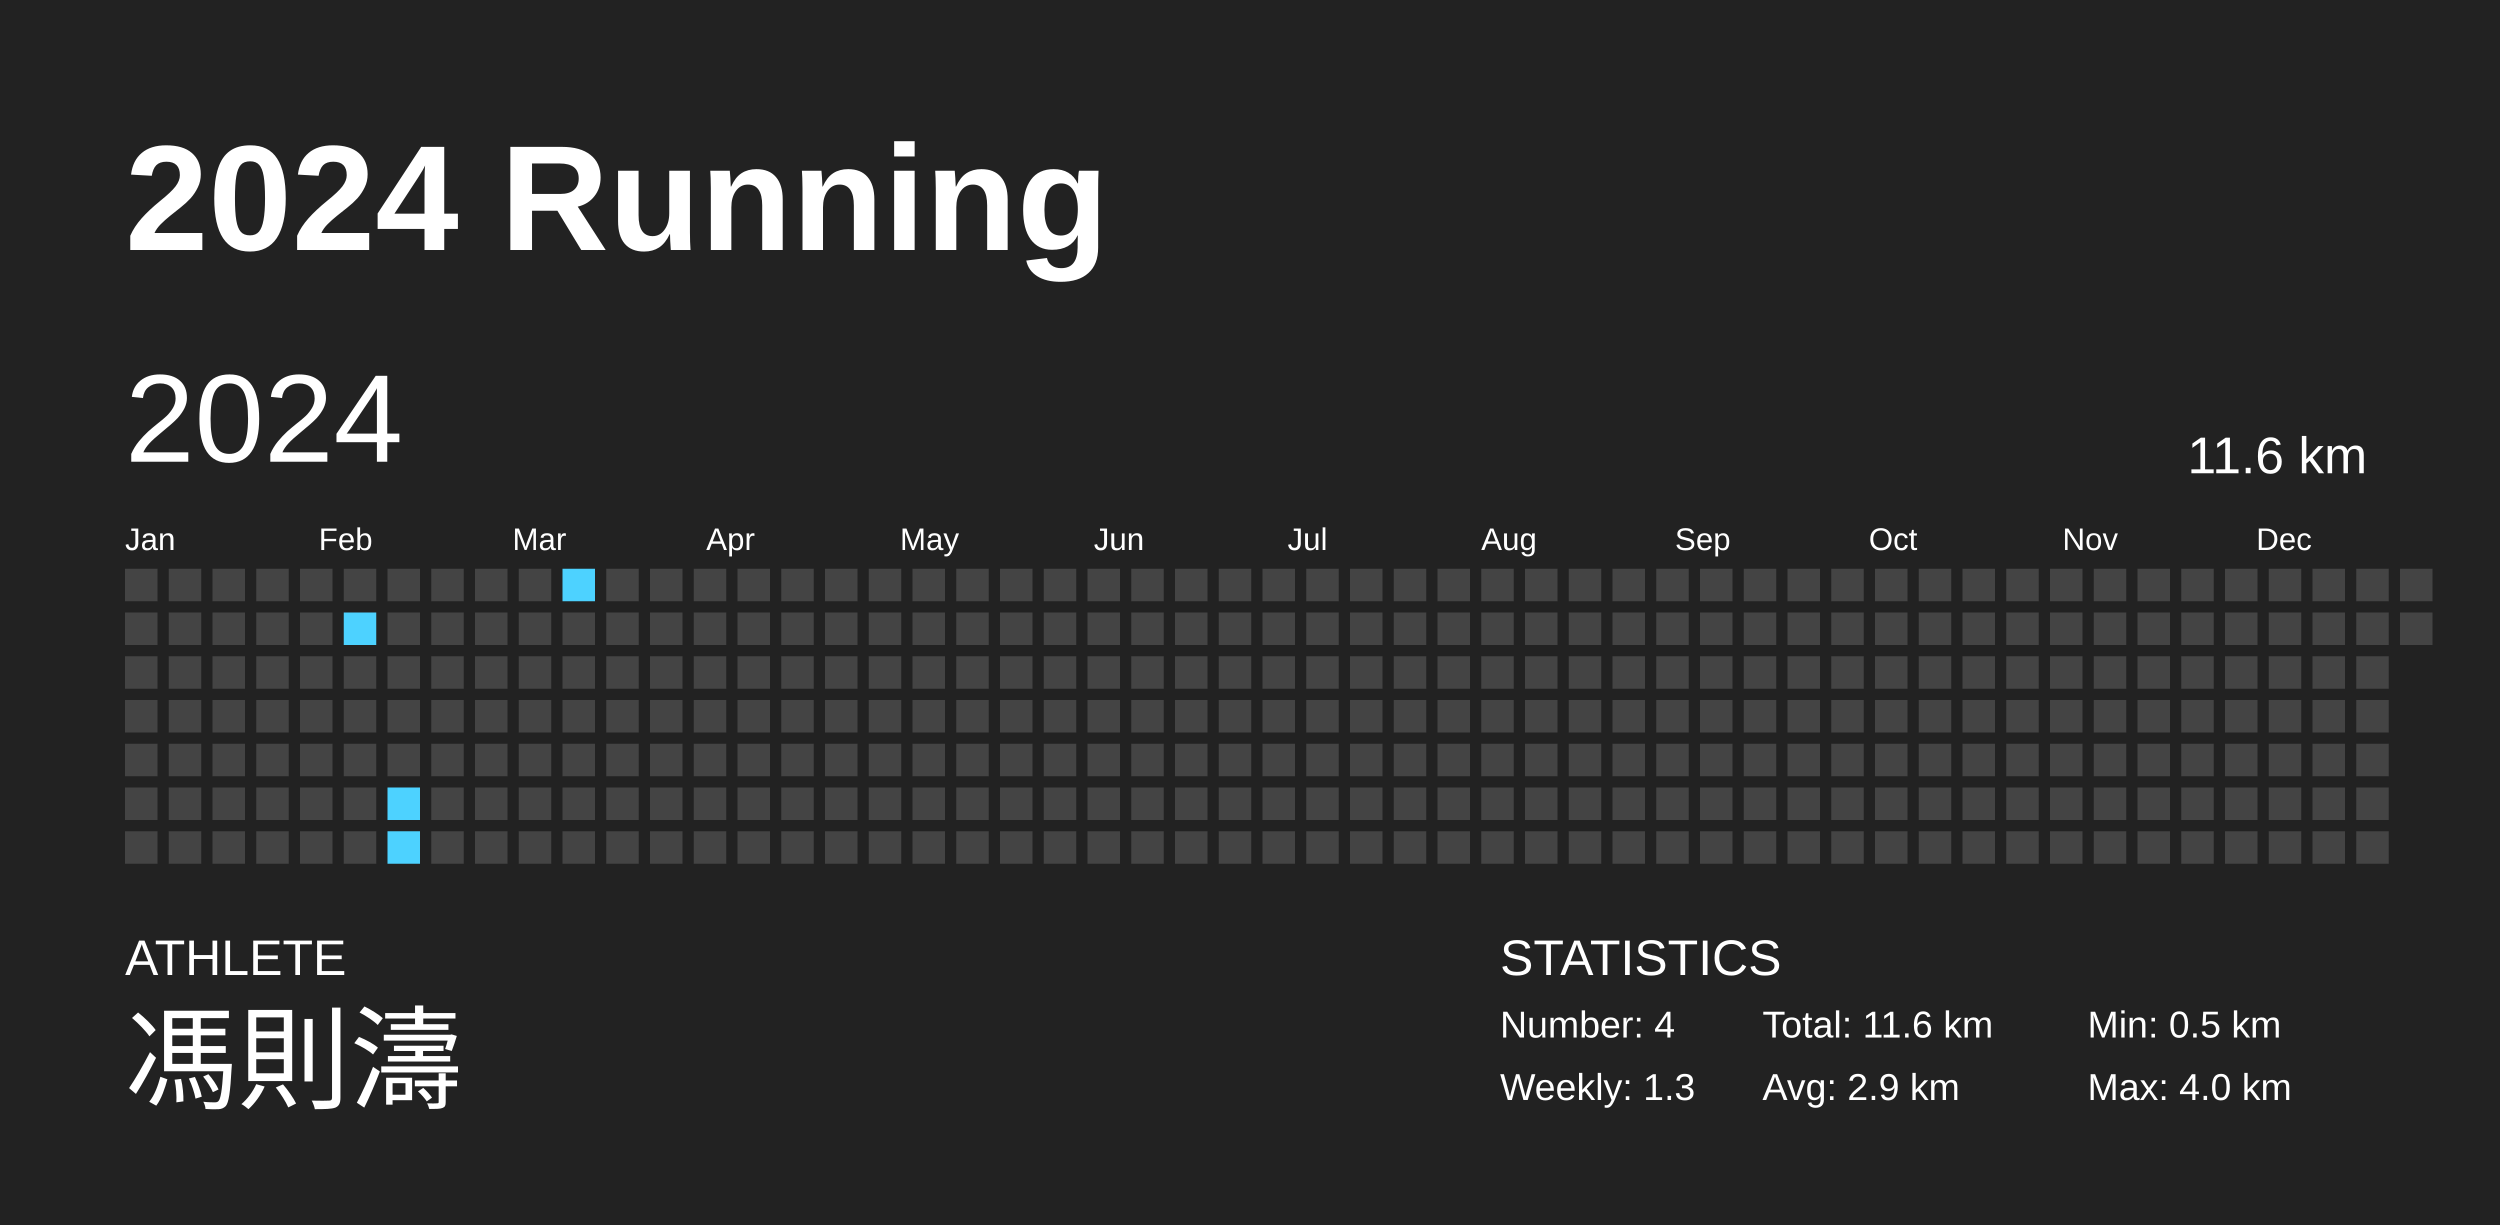
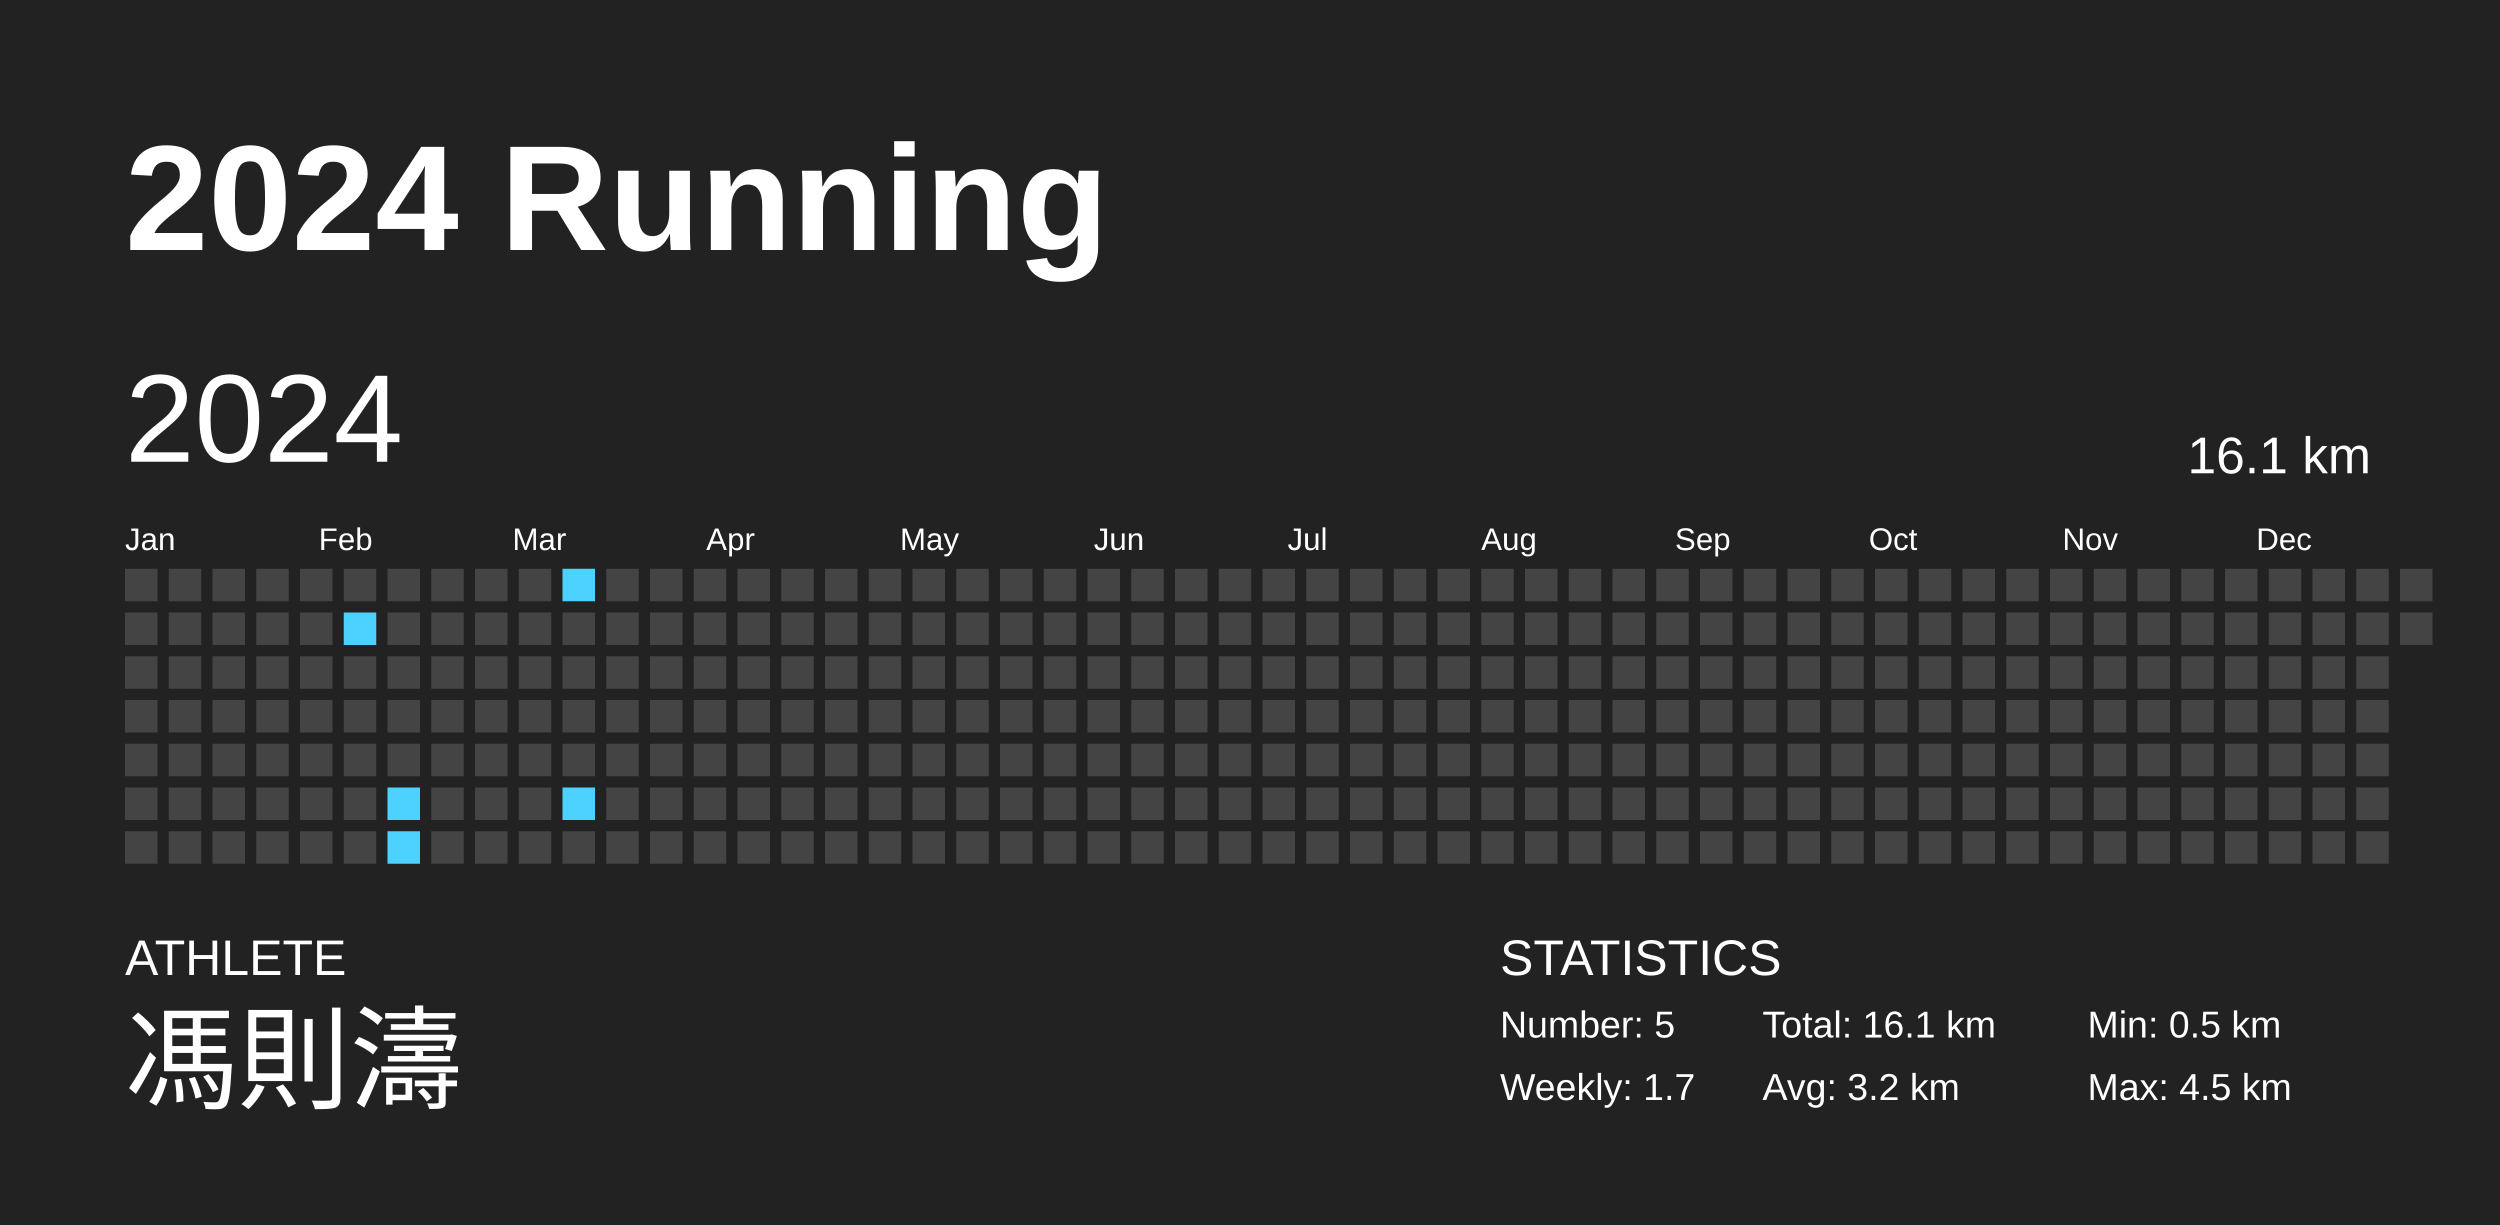
<svg xmlns="http://www.w3.org/2000/svg" baseProfile="full" height="98mm" version="1.1" viewBox="0,0,200,98" width="200mm">
  <defs />
  <rect fill="#222222" height="98" width="200" x="0" y="0" />
  <text fill="#FFFFFF" style="font-size:12px; font-family:Arial; font-weight:bold;" x="10" y="20">2024 Running</text>
  <text fill="#FFFFFF" style="font-size:4px; font-family:Arial" x="10" y="78">ATHLETE</text>
  <text fill="#FFFFFF" style="font-size:9px; font-family:Arial" x="10" y="88">馮則濤</text>
  <text fill="#FFFFFF" style="font-size:4px; font-family:Arial" x="120" y="78">STATISTICS</text>
-   <text fill="#FFFFFF" style="font-size:3px; font-family:Arial" x="120" y="83">Number: 4</text>
-   <text fill="#FFFFFF" style="font-size:3px; font-family:Arial" x="120" y="88">Weekly: 1.3</text>
-   <text fill="#FFFFFF" style="font-size:3px; font-family:Arial" x="141" y="83">Total: 11.6 km</text>
-   <text fill="#FFFFFF" style="font-size:3px; font-family:Arial" x="141" y="88">Avg: 2.9 km</text>
+   <text fill="#FFFFFF" style="font-size:3px; font-family:Arial" x="120" y="83">Number: 5</text>
+   <text fill="#FFFFFF" style="font-size:3px; font-family:Arial" x="120" y="88">Weekly: 1.7</text>
+   <text fill="#FFFFFF" style="font-size:3px; font-family:Arial" x="141" y="83">Total: 16.1 km</text>
+   <text fill="#FFFFFF" style="font-size:3px; font-family:Arial" x="141" y="88">Avg: 3.2 km</text>
  <text fill="#FFFFFF" style="font-size:3px; font-family:Arial" x="167" y="83">Min: 0.5 km</text>
-   <text fill="#FFFFFF" style="font-size:3px; font-family:Arial" x="167" y="88">Max: 4.0 km</text>
+   <text fill="#FFFFFF" style="font-size:3px; font-family:Arial" x="167" y="88">Max: 4.5 km</text>
  <text dominant-baseline="hanging" fill="#FFFFFF" style="font-size:10.0px; font-family:Arial;" x="10" y="30">2024</text>
-   <text dominant-baseline="hanging" fill="#FFFFFF" style="font-size:4.125px; font-family:Arial;" x="175" y="35">11.6 km</text>
+   <text dominant-baseline="hanging" fill="#FFFFFF" style="font-size:4.125px; font-family:Arial;" x="175" y="35">16.1 km</text>
  <text fill="#FFFFFF" style="font-size:2.5px; font-family:Arial" x="10.0" y="44">Jan</text>
  <text fill="#FFFFFF" style="font-size:2.5px; font-family:Arial" x="25.5" y="44">Feb</text>
  <text fill="#FFFFFF" style="font-size:2.5px; font-family:Arial" x="41.0" y="44">Mar</text>
  <text fill="#FFFFFF" style="font-size:2.5px; font-family:Arial" x="56.5" y="44">Apr</text>
  <text fill="#FFFFFF" style="font-size:2.5px; font-family:Arial" x="72.0" y="44">May</text>
  <text fill="#FFFFFF" style="font-size:2.5px; font-family:Arial" x="87.5" y="44">Jun</text>
  <text fill="#FFFFFF" style="font-size:2.5px; font-family:Arial" x="103.0" y="44">Jul</text>
  <text fill="#FFFFFF" style="font-size:2.5px; font-family:Arial" x="118.5" y="44">Aug</text>
  <text fill="#FFFFFF" style="font-size:2.5px; font-family:Arial" x="134.0" y="44">Sep</text>
  <text fill="#FFFFFF" style="font-size:2.5px; font-family:Arial" x="149.5" y="44">Oct</text>
  <text fill="#FFFFFF" style="font-size:2.5px; font-family:Arial" x="165.0" y="44">Nov</text>
  <text fill="#FFFFFF" style="font-size:2.5px; font-family:Arial" x="180.5" y="44">Dec</text>
  <rect fill="#444444" height="2.6" width="2.6" x="10.0" y="45.5" />
  <rect fill="#444444" height="2.6" width="2.6" x="10.0" y="49.0" />
  <rect fill="#444444" height="2.6" width="2.6" x="10.0" y="52.5" />
  <rect fill="#444444" height="2.6" width="2.6" x="10.0" y="56.0" />
  <rect fill="#444444" height="2.6" width="2.6" x="10.0" y="59.5" />
  <rect fill="#444444" height="2.6" width="2.6" x="10.0" y="63.0" />
  <rect fill="#444444" height="2.6" width="2.6" x="10.0" y="66.5" />
  <rect fill="#444444" height="2.6" width="2.6" x="13.5" y="45.5" />
  <rect fill="#444444" height="2.6" width="2.6" x="13.5" y="49.0" />
  <rect fill="#444444" height="2.6" width="2.6" x="13.5" y="52.5" />
  <rect fill="#444444" height="2.6" width="2.6" x="13.5" y="56.0" />
  <rect fill="#444444" height="2.6" width="2.6" x="13.5" y="59.5" />
  <rect fill="#444444" height="2.6" width="2.6" x="13.5" y="63.0" />
  <rect fill="#444444" height="2.6" width="2.6" x="13.5" y="66.5" />
  <rect fill="#444444" height="2.6" width="2.6" x="17.0" y="45.5" />
  <rect fill="#444444" height="2.6" width="2.6" x="17.0" y="49.0" />
  <rect fill="#444444" height="2.6" width="2.6" x="17.0" y="52.5" />
  <rect fill="#444444" height="2.6" width="2.6" x="17.0" y="56.0" />
  <rect fill="#444444" height="2.6" width="2.6" x="17.0" y="59.5" />
  <rect fill="#444444" height="2.6" width="2.6" x="17.0" y="63.0" />
  <rect fill="#444444" height="2.6" width="2.6" x="17.0" y="66.5" />
  <rect fill="#444444" height="2.6" width="2.6" x="20.5" y="45.5" />
  <rect fill="#444444" height="2.6" width="2.6" x="20.5" y="49.0" />
  <rect fill="#444444" height="2.6" width="2.6" x="20.5" y="52.5" />
  <rect fill="#444444" height="2.6" width="2.6" x="20.5" y="56.0" />
  <rect fill="#444444" height="2.6" width="2.6" x="20.5" y="59.5" />
  <rect fill="#444444" height="2.6" width="2.6" x="20.5" y="63.0" />
  <rect fill="#444444" height="2.6" width="2.6" x="20.5" y="66.5" />
  <rect fill="#444444" height="2.6" width="2.6" x="24.0" y="45.5" />
  <rect fill="#444444" height="2.6" width="2.6" x="24.0" y="49.0" />
  <rect fill="#444444" height="2.6" width="2.6" x="24.0" y="52.5" />
  <rect fill="#444444" height="2.6" width="2.6" x="24.0" y="56.0" />
  <rect fill="#444444" height="2.6" width="2.6" x="24.0" y="59.5" />
  <rect fill="#444444" height="2.6" width="2.6" x="24.0" y="63.0" />
  <rect fill="#444444" height="2.6" width="2.6" x="24.0" y="66.5" />
  <rect fill="#444444" height="2.6" width="2.6" x="27.5" y="45.5" />
  <rect fill="#4dd2ff" height="2.6" width="2.6" x="27.5" y="49.0" />
  <rect fill="#444444" height="2.6" width="2.6" x="27.5" y="52.5" />
  <rect fill="#444444" height="2.6" width="2.6" x="27.5" y="56.0" />
  <rect fill="#444444" height="2.6" width="2.6" x="27.5" y="59.5" />
  <rect fill="#444444" height="2.6" width="2.6" x="27.5" y="63.0" />
  <rect fill="#444444" height="2.6" width="2.6" x="27.5" y="66.5" />
  <rect fill="#444444" height="2.6" width="2.6" x="31.0" y="45.5" />
  <rect fill="#444444" height="2.6" width="2.6" x="31.0" y="49.0" />
  <rect fill="#444444" height="2.6" width="2.6" x="31.0" y="52.5" />
  <rect fill="#444444" height="2.6" width="2.6" x="31.0" y="56.0" />
  <rect fill="#444444" height="2.6" width="2.6" x="31.0" y="59.5" />
  <rect fill="#4dd2ff" height="2.6" width="2.6" x="31.0" y="63.0" />
  <rect fill="#4dd2ff" height="2.6" width="2.6" x="31.0" y="66.5" />
  <rect fill="#444444" height="2.6" width="2.6" x="34.5" y="45.5" />
  <rect fill="#444444" height="2.6" width="2.6" x="34.5" y="49.0" />
  <rect fill="#444444" height="2.6" width="2.6" x="34.5" y="52.5" />
  <rect fill="#444444" height="2.6" width="2.6" x="34.5" y="56.0" />
  <rect fill="#444444" height="2.6" width="2.6" x="34.5" y="59.5" />
  <rect fill="#444444" height="2.6" width="2.6" x="34.5" y="63.0" />
  <rect fill="#444444" height="2.6" width="2.6" x="34.5" y="66.5" />
  <rect fill="#444444" height="2.6" width="2.6" x="38.0" y="45.5" />
  <rect fill="#444444" height="2.6" width="2.6" x="38.0" y="49.0" />
  <rect fill="#444444" height="2.6" width="2.6" x="38.0" y="52.5" />
  <rect fill="#444444" height="2.6" width="2.6" x="38.0" y="56.0" />
  <rect fill="#444444" height="2.6" width="2.6" x="38.0" y="59.5" />
  <rect fill="#444444" height="2.6" width="2.6" x="38.0" y="63.0" />
  <rect fill="#444444" height="2.6" width="2.6" x="38.0" y="66.5" />
  <rect fill="#444444" height="2.6" width="2.6" x="41.5" y="45.5" />
  <rect fill="#444444" height="2.6" width="2.6" x="41.5" y="49.0" />
  <rect fill="#444444" height="2.6" width="2.6" x="41.5" y="52.5" />
  <rect fill="#444444" height="2.6" width="2.6" x="41.5" y="56.0" />
  <rect fill="#444444" height="2.6" width="2.6" x="41.5" y="59.5" />
  <rect fill="#444444" height="2.6" width="2.6" x="41.5" y="63.0" />
  <rect fill="#444444" height="2.6" width="2.6" x="41.5" y="66.5" />
  <rect fill="#4dd2ff" height="2.6" width="2.6" x="45.0" y="45.5" />
  <rect fill="#444444" height="2.6" width="2.6" x="45.0" y="49.0" />
  <rect fill="#444444" height="2.6" width="2.6" x="45.0" y="52.5" />
  <rect fill="#444444" height="2.6" width="2.6" x="45.0" y="56.0" />
  <rect fill="#444444" height="2.6" width="2.6" x="45.0" y="59.5" />
-   <rect fill="#444444" height="2.6" width="2.6" x="45.0" y="63.0" />
+   <rect fill="#4dd2ff" height="2.6" width="2.6" x="45.0" y="63.0" />
  <rect fill="#444444" height="2.6" width="2.6" x="45.0" y="66.5" />
  <rect fill="#444444" height="2.6" width="2.6" x="48.5" y="45.5" />
  <rect fill="#444444" height="2.6" width="2.6" x="48.5" y="49.0" />
  <rect fill="#444444" height="2.6" width="2.6" x="48.5" y="52.5" />
  <rect fill="#444444" height="2.6" width="2.6" x="48.5" y="56.0" />
  <rect fill="#444444" height="2.6" width="2.6" x="48.5" y="59.5" />
  <rect fill="#444444" height="2.6" width="2.6" x="48.5" y="63.0" />
  <rect fill="#444444" height="2.6" width="2.6" x="48.5" y="66.5" />
  <rect fill="#444444" height="2.6" width="2.6" x="52.0" y="45.5" />
  <rect fill="#444444" height="2.6" width="2.6" x="52.0" y="49.0" />
  <rect fill="#444444" height="2.6" width="2.6" x="52.0" y="52.5" />
  <rect fill="#444444" height="2.6" width="2.6" x="52.0" y="56.0" />
  <rect fill="#444444" height="2.6" width="2.6" x="52.0" y="59.5" />
  <rect fill="#444444" height="2.6" width="2.6" x="52.0" y="63.0" />
  <rect fill="#444444" height="2.6" width="2.6" x="52.0" y="66.5" />
  <rect fill="#444444" height="2.6" width="2.6" x="55.5" y="45.5" />
  <rect fill="#444444" height="2.6" width="2.6" x="55.5" y="49.0" />
  <rect fill="#444444" height="2.6" width="2.6" x="55.5" y="52.5" />
  <rect fill="#444444" height="2.6" width="2.6" x="55.5" y="56.0" />
  <rect fill="#444444" height="2.6" width="2.6" x="55.5" y="59.5" />
  <rect fill="#444444" height="2.6" width="2.6" x="55.5" y="63.0" />
  <rect fill="#444444" height="2.6" width="2.6" x="55.5" y="66.5" />
  <rect fill="#444444" height="2.6" width="2.6" x="59.0" y="45.5" />
  <rect fill="#444444" height="2.6" width="2.6" x="59.0" y="49.0" />
  <rect fill="#444444" height="2.6" width="2.6" x="59.0" y="52.5" />
  <rect fill="#444444" height="2.6" width="2.6" x="59.0" y="56.0" />
  <rect fill="#444444" height="2.6" width="2.6" x="59.0" y="59.5" />
  <rect fill="#444444" height="2.6" width="2.6" x="59.0" y="63.0" />
  <rect fill="#444444" height="2.6" width="2.6" x="59.0" y="66.5" />
  <rect fill="#444444" height="2.6" width="2.6" x="62.5" y="45.5" />
  <rect fill="#444444" height="2.6" width="2.6" x="62.5" y="49.0" />
  <rect fill="#444444" height="2.6" width="2.6" x="62.5" y="52.5" />
  <rect fill="#444444" height="2.6" width="2.6" x="62.5" y="56.0" />
  <rect fill="#444444" height="2.6" width="2.6" x="62.5" y="59.5" />
  <rect fill="#444444" height="2.6" width="2.6" x="62.5" y="63.0" />
  <rect fill="#444444" height="2.6" width="2.6" x="62.5" y="66.5" />
  <rect fill="#444444" height="2.6" width="2.6" x="66.0" y="45.5" />
  <rect fill="#444444" height="2.6" width="2.6" x="66.0" y="49.0" />
  <rect fill="#444444" height="2.6" width="2.6" x="66.0" y="52.5" />
  <rect fill="#444444" height="2.6" width="2.6" x="66.0" y="56.0" />
  <rect fill="#444444" height="2.6" width="2.6" x="66.0" y="59.5" />
  <rect fill="#444444" height="2.6" width="2.6" x="66.0" y="63.0" />
  <rect fill="#444444" height="2.6" width="2.6" x="66.0" y="66.5" />
  <rect fill="#444444" height="2.6" width="2.6" x="69.5" y="45.5" />
  <rect fill="#444444" height="2.6" width="2.6" x="69.5" y="49.0" />
  <rect fill="#444444" height="2.6" width="2.6" x="69.5" y="52.5" />
  <rect fill="#444444" height="2.6" width="2.6" x="69.5" y="56.0" />
  <rect fill="#444444" height="2.6" width="2.6" x="69.5" y="59.5" />
  <rect fill="#444444" height="2.6" width="2.6" x="69.5" y="63.0" />
  <rect fill="#444444" height="2.6" width="2.6" x="69.5" y="66.5" />
  <rect fill="#444444" height="2.6" width="2.6" x="73.0" y="45.5" />
  <rect fill="#444444" height="2.6" width="2.6" x="73.0" y="49.0" />
  <rect fill="#444444" height="2.6" width="2.6" x="73.0" y="52.5" />
  <rect fill="#444444" height="2.6" width="2.6" x="73.0" y="56.0" />
  <rect fill="#444444" height="2.6" width="2.6" x="73.0" y="59.5" />
  <rect fill="#444444" height="2.6" width="2.6" x="73.0" y="63.0" />
  <rect fill="#444444" height="2.6" width="2.6" x="73.0" y="66.5" />
  <rect fill="#444444" height="2.6" width="2.6" x="76.5" y="45.5" />
  <rect fill="#444444" height="2.6" width="2.6" x="76.5" y="49.0" />
  <rect fill="#444444" height="2.6" width="2.6" x="76.5" y="52.5" />
  <rect fill="#444444" height="2.6" width="2.6" x="76.5" y="56.0" />
  <rect fill="#444444" height="2.6" width="2.6" x="76.5" y="59.5" />
  <rect fill="#444444" height="2.6" width="2.6" x="76.5" y="63.0" />
  <rect fill="#444444" height="2.6" width="2.6" x="76.5" y="66.5" />
  <rect fill="#444444" height="2.6" width="2.6" x="80.0" y="45.5" />
  <rect fill="#444444" height="2.6" width="2.6" x="80.0" y="49.0" />
  <rect fill="#444444" height="2.6" width="2.6" x="80.0" y="52.5" />
  <rect fill="#444444" height="2.6" width="2.6" x="80.0" y="56.0" />
  <rect fill="#444444" height="2.6" width="2.6" x="80.0" y="59.5" />
  <rect fill="#444444" height="2.6" width="2.6" x="80.0" y="63.0" />
  <rect fill="#444444" height="2.6" width="2.6" x="80.0" y="66.5" />
  <rect fill="#444444" height="2.6" width="2.6" x="83.5" y="45.5" />
  <rect fill="#444444" height="2.6" width="2.6" x="83.5" y="49.0" />
  <rect fill="#444444" height="2.6" width="2.6" x="83.5" y="52.5" />
  <rect fill="#444444" height="2.6" width="2.6" x="83.5" y="56.0" />
  <rect fill="#444444" height="2.6" width="2.6" x="83.5" y="59.5" />
  <rect fill="#444444" height="2.6" width="2.6" x="83.5" y="63.0" />
  <rect fill="#444444" height="2.6" width="2.6" x="83.5" y="66.5" />
  <rect fill="#444444" height="2.6" width="2.6" x="87.0" y="45.5" />
  <rect fill="#444444" height="2.6" width="2.6" x="87.0" y="49.0" />
  <rect fill="#444444" height="2.6" width="2.6" x="87.0" y="52.5" />
  <rect fill="#444444" height="2.6" width="2.6" x="87.0" y="56.0" />
  <rect fill="#444444" height="2.6" width="2.6" x="87.0" y="59.5" />
  <rect fill="#444444" height="2.6" width="2.6" x="87.0" y="63.0" />
  <rect fill="#444444" height="2.6" width="2.6" x="87.0" y="66.5" />
  <rect fill="#444444" height="2.6" width="2.6" x="90.5" y="45.5" />
  <rect fill="#444444" height="2.6" width="2.6" x="90.5" y="49.0" />
  <rect fill="#444444" height="2.6" width="2.6" x="90.5" y="52.5" />
  <rect fill="#444444" height="2.6" width="2.6" x="90.5" y="56.0" />
  <rect fill="#444444" height="2.6" width="2.6" x="90.5" y="59.5" />
  <rect fill="#444444" height="2.6" width="2.6" x="90.5" y="63.0" />
  <rect fill="#444444" height="2.6" width="2.6" x="90.5" y="66.5" />
  <rect fill="#444444" height="2.6" width="2.6" x="94.0" y="45.5" />
  <rect fill="#444444" height="2.6" width="2.6" x="94.0" y="49.0" />
  <rect fill="#444444" height="2.6" width="2.6" x="94.0" y="52.5" />
  <rect fill="#444444" height="2.6" width="2.6" x="94.0" y="56.0" />
  <rect fill="#444444" height="2.6" width="2.6" x="94.0" y="59.5" />
  <rect fill="#444444" height="2.6" width="2.6" x="94.0" y="63.0" />
  <rect fill="#444444" height="2.6" width="2.6" x="94.0" y="66.5" />
  <rect fill="#444444" height="2.6" width="2.6" x="97.5" y="45.5" />
  <rect fill="#444444" height="2.6" width="2.6" x="97.5" y="49.0" />
  <rect fill="#444444" height="2.6" width="2.6" x="97.5" y="52.5" />
  <rect fill="#444444" height="2.6" width="2.6" x="97.5" y="56.0" />
  <rect fill="#444444" height="2.6" width="2.6" x="97.5" y="59.5" />
  <rect fill="#444444" height="2.6" width="2.6" x="97.5" y="63.0" />
  <rect fill="#444444" height="2.6" width="2.6" x="97.5" y="66.5" />
  <rect fill="#444444" height="2.6" width="2.6" x="101.0" y="45.5" />
  <rect fill="#444444" height="2.6" width="2.6" x="101.0" y="49.0" />
  <rect fill="#444444" height="2.6" width="2.6" x="101.0" y="52.5" />
  <rect fill="#444444" height="2.6" width="2.6" x="101.0" y="56.0" />
  <rect fill="#444444" height="2.6" width="2.6" x="101.0" y="59.5" />
  <rect fill="#444444" height="2.6" width="2.6" x="101.0" y="63.0" />
  <rect fill="#444444" height="2.6" width="2.6" x="101.0" y="66.5" />
  <rect fill="#444444" height="2.6" width="2.6" x="104.5" y="45.5" />
  <rect fill="#444444" height="2.6" width="2.6" x="104.5" y="49.0" />
  <rect fill="#444444" height="2.6" width="2.6" x="104.5" y="52.5" />
  <rect fill="#444444" height="2.6" width="2.6" x="104.5" y="56.0" />
  <rect fill="#444444" height="2.6" width="2.6" x="104.5" y="59.5" />
  <rect fill="#444444" height="2.6" width="2.6" x="104.5" y="63.0" />
  <rect fill="#444444" height="2.6" width="2.6" x="104.5" y="66.5" />
  <rect fill="#444444" height="2.6" width="2.6" x="108.0" y="45.5" />
  <rect fill="#444444" height="2.6" width="2.6" x="108.0" y="49.0" />
  <rect fill="#444444" height="2.6" width="2.6" x="108.0" y="52.5" />
  <rect fill="#444444" height="2.6" width="2.6" x="108.0" y="56.0" />
  <rect fill="#444444" height="2.6" width="2.6" x="108.0" y="59.5" />
  <rect fill="#444444" height="2.6" width="2.6" x="108.0" y="63.0" />
  <rect fill="#444444" height="2.6" width="2.6" x="108.0" y="66.5" />
  <rect fill="#444444" height="2.6" width="2.6" x="111.5" y="45.5" />
  <rect fill="#444444" height="2.6" width="2.6" x="111.5" y="49.0" />
  <rect fill="#444444" height="2.6" width="2.6" x="111.5" y="52.5" />
  <rect fill="#444444" height="2.6" width="2.6" x="111.5" y="56.0" />
  <rect fill="#444444" height="2.6" width="2.6" x="111.5" y="59.5" />
  <rect fill="#444444" height="2.6" width="2.6" x="111.5" y="63.0" />
  <rect fill="#444444" height="2.6" width="2.6" x="111.5" y="66.5" />
  <rect fill="#444444" height="2.6" width="2.6" x="115.0" y="45.5" />
  <rect fill="#444444" height="2.6" width="2.6" x="115.0" y="49.0" />
  <rect fill="#444444" height="2.6" width="2.6" x="115.0" y="52.5" />
  <rect fill="#444444" height="2.6" width="2.6" x="115.0" y="56.0" />
  <rect fill="#444444" height="2.6" width="2.6" x="115.0" y="59.5" />
  <rect fill="#444444" height="2.6" width="2.6" x="115.0" y="63.0" />
  <rect fill="#444444" height="2.6" width="2.6" x="115.0" y="66.5" />
  <rect fill="#444444" height="2.6" width="2.6" x="118.5" y="45.5" />
  <rect fill="#444444" height="2.6" width="2.6" x="118.5" y="49.0" />
  <rect fill="#444444" height="2.6" width="2.6" x="118.5" y="52.5" />
  <rect fill="#444444" height="2.6" width="2.6" x="118.5" y="56.0" />
  <rect fill="#444444" height="2.6" width="2.6" x="118.5" y="59.5" />
  <rect fill="#444444" height="2.6" width="2.6" x="118.5" y="63.0" />
  <rect fill="#444444" height="2.6" width="2.6" x="118.5" y="66.5" />
  <rect fill="#444444" height="2.6" width="2.6" x="122.0" y="45.5" />
  <rect fill="#444444" height="2.6" width="2.6" x="122.0" y="49.0" />
  <rect fill="#444444" height="2.6" width="2.6" x="122.0" y="52.5" />
  <rect fill="#444444" height="2.6" width="2.6" x="122.0" y="56.0" />
  <rect fill="#444444" height="2.6" width="2.6" x="122.0" y="59.5" />
  <rect fill="#444444" height="2.6" width="2.6" x="122.0" y="63.0" />
  <rect fill="#444444" height="2.6" width="2.6" x="122.0" y="66.5" />
  <rect fill="#444444" height="2.6" width="2.6" x="125.5" y="45.5" />
  <rect fill="#444444" height="2.6" width="2.6" x="125.5" y="49.0" />
  <rect fill="#444444" height="2.6" width="2.6" x="125.5" y="52.5" />
  <rect fill="#444444" height="2.6" width="2.6" x="125.5" y="56.0" />
  <rect fill="#444444" height="2.6" width="2.6" x="125.5" y="59.5" />
  <rect fill="#444444" height="2.6" width="2.6" x="125.5" y="63.0" />
  <rect fill="#444444" height="2.6" width="2.6" x="125.5" y="66.5" />
  <rect fill="#444444" height="2.6" width="2.6" x="129.0" y="45.5" />
  <rect fill="#444444" height="2.6" width="2.6" x="129.0" y="49.0" />
  <rect fill="#444444" height="2.6" width="2.6" x="129.0" y="52.5" />
  <rect fill="#444444" height="2.6" width="2.6" x="129.0" y="56.0" />
  <rect fill="#444444" height="2.6" width="2.6" x="129.0" y="59.5" />
  <rect fill="#444444" height="2.6" width="2.6" x="129.0" y="63.0" />
  <rect fill="#444444" height="2.6" width="2.6" x="129.0" y="66.5" />
  <rect fill="#444444" height="2.6" width="2.6" x="132.5" y="45.5" />
  <rect fill="#444444" height="2.6" width="2.6" x="132.5" y="49.0" />
  <rect fill="#444444" height="2.6" width="2.6" x="132.5" y="52.5" />
  <rect fill="#444444" height="2.6" width="2.6" x="132.5" y="56.0" />
  <rect fill="#444444" height="2.6" width="2.6" x="132.5" y="59.5" />
  <rect fill="#444444" height="2.6" width="2.6" x="132.5" y="63.0" />
  <rect fill="#444444" height="2.6" width="2.6" x="132.5" y="66.5" />
  <rect fill="#444444" height="2.6" width="2.6" x="136.0" y="45.5" />
  <rect fill="#444444" height="2.6" width="2.6" x="136.0" y="49.0" />
  <rect fill="#444444" height="2.6" width="2.6" x="136.0" y="52.5" />
  <rect fill="#444444" height="2.6" width="2.6" x="136.0" y="56.0" />
  <rect fill="#444444" height="2.6" width="2.6" x="136.0" y="59.5" />
  <rect fill="#444444" height="2.6" width="2.6" x="136.0" y="63.0" />
  <rect fill="#444444" height="2.6" width="2.6" x="136.0" y="66.5" />
  <rect fill="#444444" height="2.6" width="2.6" x="139.5" y="45.5" />
  <rect fill="#444444" height="2.6" width="2.6" x="139.5" y="49.0" />
  <rect fill="#444444" height="2.6" width="2.6" x="139.5" y="52.5" />
  <rect fill="#444444" height="2.6" width="2.6" x="139.5" y="56.0" />
  <rect fill="#444444" height="2.6" width="2.6" x="139.5" y="59.5" />
  <rect fill="#444444" height="2.6" width="2.6" x="139.5" y="63.0" />
  <rect fill="#444444" height="2.6" width="2.6" x="139.5" y="66.5" />
  <rect fill="#444444" height="2.6" width="2.6" x="143.0" y="45.5" />
  <rect fill="#444444" height="2.6" width="2.6" x="143.0" y="49.0" />
  <rect fill="#444444" height="2.6" width="2.6" x="143.0" y="52.5" />
  <rect fill="#444444" height="2.6" width="2.6" x="143.0" y="56.0" />
  <rect fill="#444444" height="2.6" width="2.6" x="143.0" y="59.5" />
  <rect fill="#444444" height="2.6" width="2.6" x="143.0" y="63.0" />
  <rect fill="#444444" height="2.6" width="2.6" x="143.0" y="66.5" />
  <rect fill="#444444" height="2.6" width="2.6" x="146.5" y="45.5" />
  <rect fill="#444444" height="2.6" width="2.6" x="146.5" y="49.0" />
  <rect fill="#444444" height="2.6" width="2.6" x="146.5" y="52.5" />
  <rect fill="#444444" height="2.6" width="2.6" x="146.5" y="56.0" />
  <rect fill="#444444" height="2.6" width="2.6" x="146.5" y="59.5" />
  <rect fill="#444444" height="2.6" width="2.6" x="146.5" y="63.0" />
  <rect fill="#444444" height="2.6" width="2.6" x="146.5" y="66.5" />
  <rect fill="#444444" height="2.6" width="2.6" x="150.0" y="45.5" />
  <rect fill="#444444" height="2.6" width="2.6" x="150.0" y="49.0" />
  <rect fill="#444444" height="2.6" width="2.6" x="150.0" y="52.5" />
  <rect fill="#444444" height="2.6" width="2.6" x="150.0" y="56.0" />
  <rect fill="#444444" height="2.6" width="2.6" x="150.0" y="59.5" />
  <rect fill="#444444" height="2.6" width="2.6" x="150.0" y="63.0" />
  <rect fill="#444444" height="2.6" width="2.6" x="150.0" y="66.5" />
  <rect fill="#444444" height="2.6" width="2.6" x="153.5" y="45.5" />
  <rect fill="#444444" height="2.6" width="2.6" x="153.5" y="49.0" />
  <rect fill="#444444" height="2.6" width="2.6" x="153.5" y="52.5" />
  <rect fill="#444444" height="2.6" width="2.6" x="153.5" y="56.0" />
  <rect fill="#444444" height="2.6" width="2.6" x="153.5" y="59.5" />
  <rect fill="#444444" height="2.6" width="2.6" x="153.5" y="63.0" />
  <rect fill="#444444" height="2.6" width="2.6" x="153.5" y="66.5" />
  <rect fill="#444444" height="2.6" width="2.6" x="157.0" y="45.5" />
  <rect fill="#444444" height="2.6" width="2.6" x="157.0" y="49.0" />
  <rect fill="#444444" height="2.6" width="2.6" x="157.0" y="52.5" />
  <rect fill="#444444" height="2.6" width="2.6" x="157.0" y="56.0" />
  <rect fill="#444444" height="2.6" width="2.6" x="157.0" y="59.5" />
  <rect fill="#444444" height="2.6" width="2.6" x="157.0" y="63.0" />
  <rect fill="#444444" height="2.6" width="2.6" x="157.0" y="66.5" />
  <rect fill="#444444" height="2.6" width="2.6" x="160.5" y="45.5" />
  <rect fill="#444444" height="2.6" width="2.6" x="160.5" y="49.0" />
  <rect fill="#444444" height="2.6" width="2.6" x="160.5" y="52.5" />
  <rect fill="#444444" height="2.6" width="2.6" x="160.5" y="56.0" />
  <rect fill="#444444" height="2.6" width="2.6" x="160.5" y="59.5" />
  <rect fill="#444444" height="2.6" width="2.6" x="160.5" y="63.0" />
  <rect fill="#444444" height="2.6" width="2.6" x="160.5" y="66.5" />
  <rect fill="#444444" height="2.6" width="2.6" x="164.0" y="45.5" />
  <rect fill="#444444" height="2.6" width="2.6" x="164.0" y="49.0" />
  <rect fill="#444444" height="2.6" width="2.6" x="164.0" y="52.5" />
  <rect fill="#444444" height="2.6" width="2.6" x="164.0" y="56.0" />
  <rect fill="#444444" height="2.6" width="2.6" x="164.0" y="59.5" />
  <rect fill="#444444" height="2.6" width="2.6" x="164.0" y="63.0" />
  <rect fill="#444444" height="2.6" width="2.6" x="164.0" y="66.5" />
  <rect fill="#444444" height="2.6" width="2.6" x="167.5" y="45.5" />
  <rect fill="#444444" height="2.6" width="2.6" x="167.5" y="49.0" />
  <rect fill="#444444" height="2.6" width="2.6" x="167.5" y="52.5" />
  <rect fill="#444444" height="2.6" width="2.6" x="167.5" y="56.0" />
  <rect fill="#444444" height="2.6" width="2.6" x="167.5" y="59.5" />
  <rect fill="#444444" height="2.6" width="2.6" x="167.5" y="63.0" />
  <rect fill="#444444" height="2.6" width="2.6" x="167.5" y="66.5" />
  <rect fill="#444444" height="2.6" width="2.6" x="171.0" y="45.5" />
  <rect fill="#444444" height="2.6" width="2.6" x="171.0" y="49.0" />
  <rect fill="#444444" height="2.6" width="2.6" x="171.0" y="52.5" />
  <rect fill="#444444" height="2.6" width="2.6" x="171.0" y="56.0" />
  <rect fill="#444444" height="2.6" width="2.6" x="171.0" y="59.5" />
  <rect fill="#444444" height="2.6" width="2.6" x="171.0" y="63.0" />
  <rect fill="#444444" height="2.6" width="2.6" x="171.0" y="66.5" />
  <rect fill="#444444" height="2.6" width="2.6" x="174.5" y="45.5" />
  <rect fill="#444444" height="2.6" width="2.6" x="174.5" y="49.0" />
  <rect fill="#444444" height="2.6" width="2.6" x="174.5" y="52.5" />
  <rect fill="#444444" height="2.6" width="2.6" x="174.5" y="56.0" />
  <rect fill="#444444" height="2.6" width="2.6" x="174.5" y="59.5" />
  <rect fill="#444444" height="2.6" width="2.6" x="174.5" y="63.0" />
  <rect fill="#444444" height="2.6" width="2.6" x="174.5" y="66.5" />
  <rect fill="#444444" height="2.6" width="2.6" x="178.0" y="45.5" />
  <rect fill="#444444" height="2.6" width="2.6" x="178.0" y="49.0" />
  <rect fill="#444444" height="2.6" width="2.6" x="178.0" y="52.5" />
  <rect fill="#444444" height="2.6" width="2.6" x="178.0" y="56.0" />
  <rect fill="#444444" height="2.6" width="2.6" x="178.0" y="59.5" />
  <rect fill="#444444" height="2.6" width="2.6" x="178.0" y="63.0" />
  <rect fill="#444444" height="2.6" width="2.6" x="178.0" y="66.5" />
  <rect fill="#444444" height="2.6" width="2.6" x="181.5" y="45.5" />
  <rect fill="#444444" height="2.6" width="2.6" x="181.5" y="49.0" />
  <rect fill="#444444" height="2.6" width="2.6" x="181.5" y="52.5" />
  <rect fill="#444444" height="2.6" width="2.6" x="181.5" y="56.0" />
  <rect fill="#444444" height="2.6" width="2.6" x="181.5" y="59.5" />
  <rect fill="#444444" height="2.6" width="2.6" x="181.5" y="63.0" />
  <rect fill="#444444" height="2.6" width="2.6" x="181.5" y="66.5" />
  <rect fill="#444444" height="2.6" width="2.6" x="185.0" y="45.5" />
  <rect fill="#444444" height="2.6" width="2.6" x="185.0" y="49.0" />
  <rect fill="#444444" height="2.6" width="2.6" x="185.0" y="52.5" />
  <rect fill="#444444" height="2.6" width="2.6" x="185.0" y="56.0" />
  <rect fill="#444444" height="2.6" width="2.6" x="185.0" y="59.5" />
  <rect fill="#444444" height="2.6" width="2.6" x="185.0" y="63.0" />
  <rect fill="#444444" height="2.6" width="2.6" x="185.0" y="66.5" />
  <rect fill="#444444" height="2.6" width="2.6" x="188.5" y="45.5" />
  <rect fill="#444444" height="2.6" width="2.6" x="188.5" y="49.0" />
  <rect fill="#444444" height="2.6" width="2.6" x="188.5" y="52.5" />
  <rect fill="#444444" height="2.6" width="2.6" x="188.5" y="56.0" />
  <rect fill="#444444" height="2.6" width="2.6" x="188.5" y="59.5" />
  <rect fill="#444444" height="2.6" width="2.6" x="188.5" y="63.0" />
  <rect fill="#444444" height="2.6" width="2.6" x="188.5" y="66.5" />
  <rect fill="#444444" height="2.6" width="2.6" x="192.0" y="45.5" />
  <rect fill="#444444" height="2.6" width="2.6" x="192.0" y="49.0" />
</svg>
